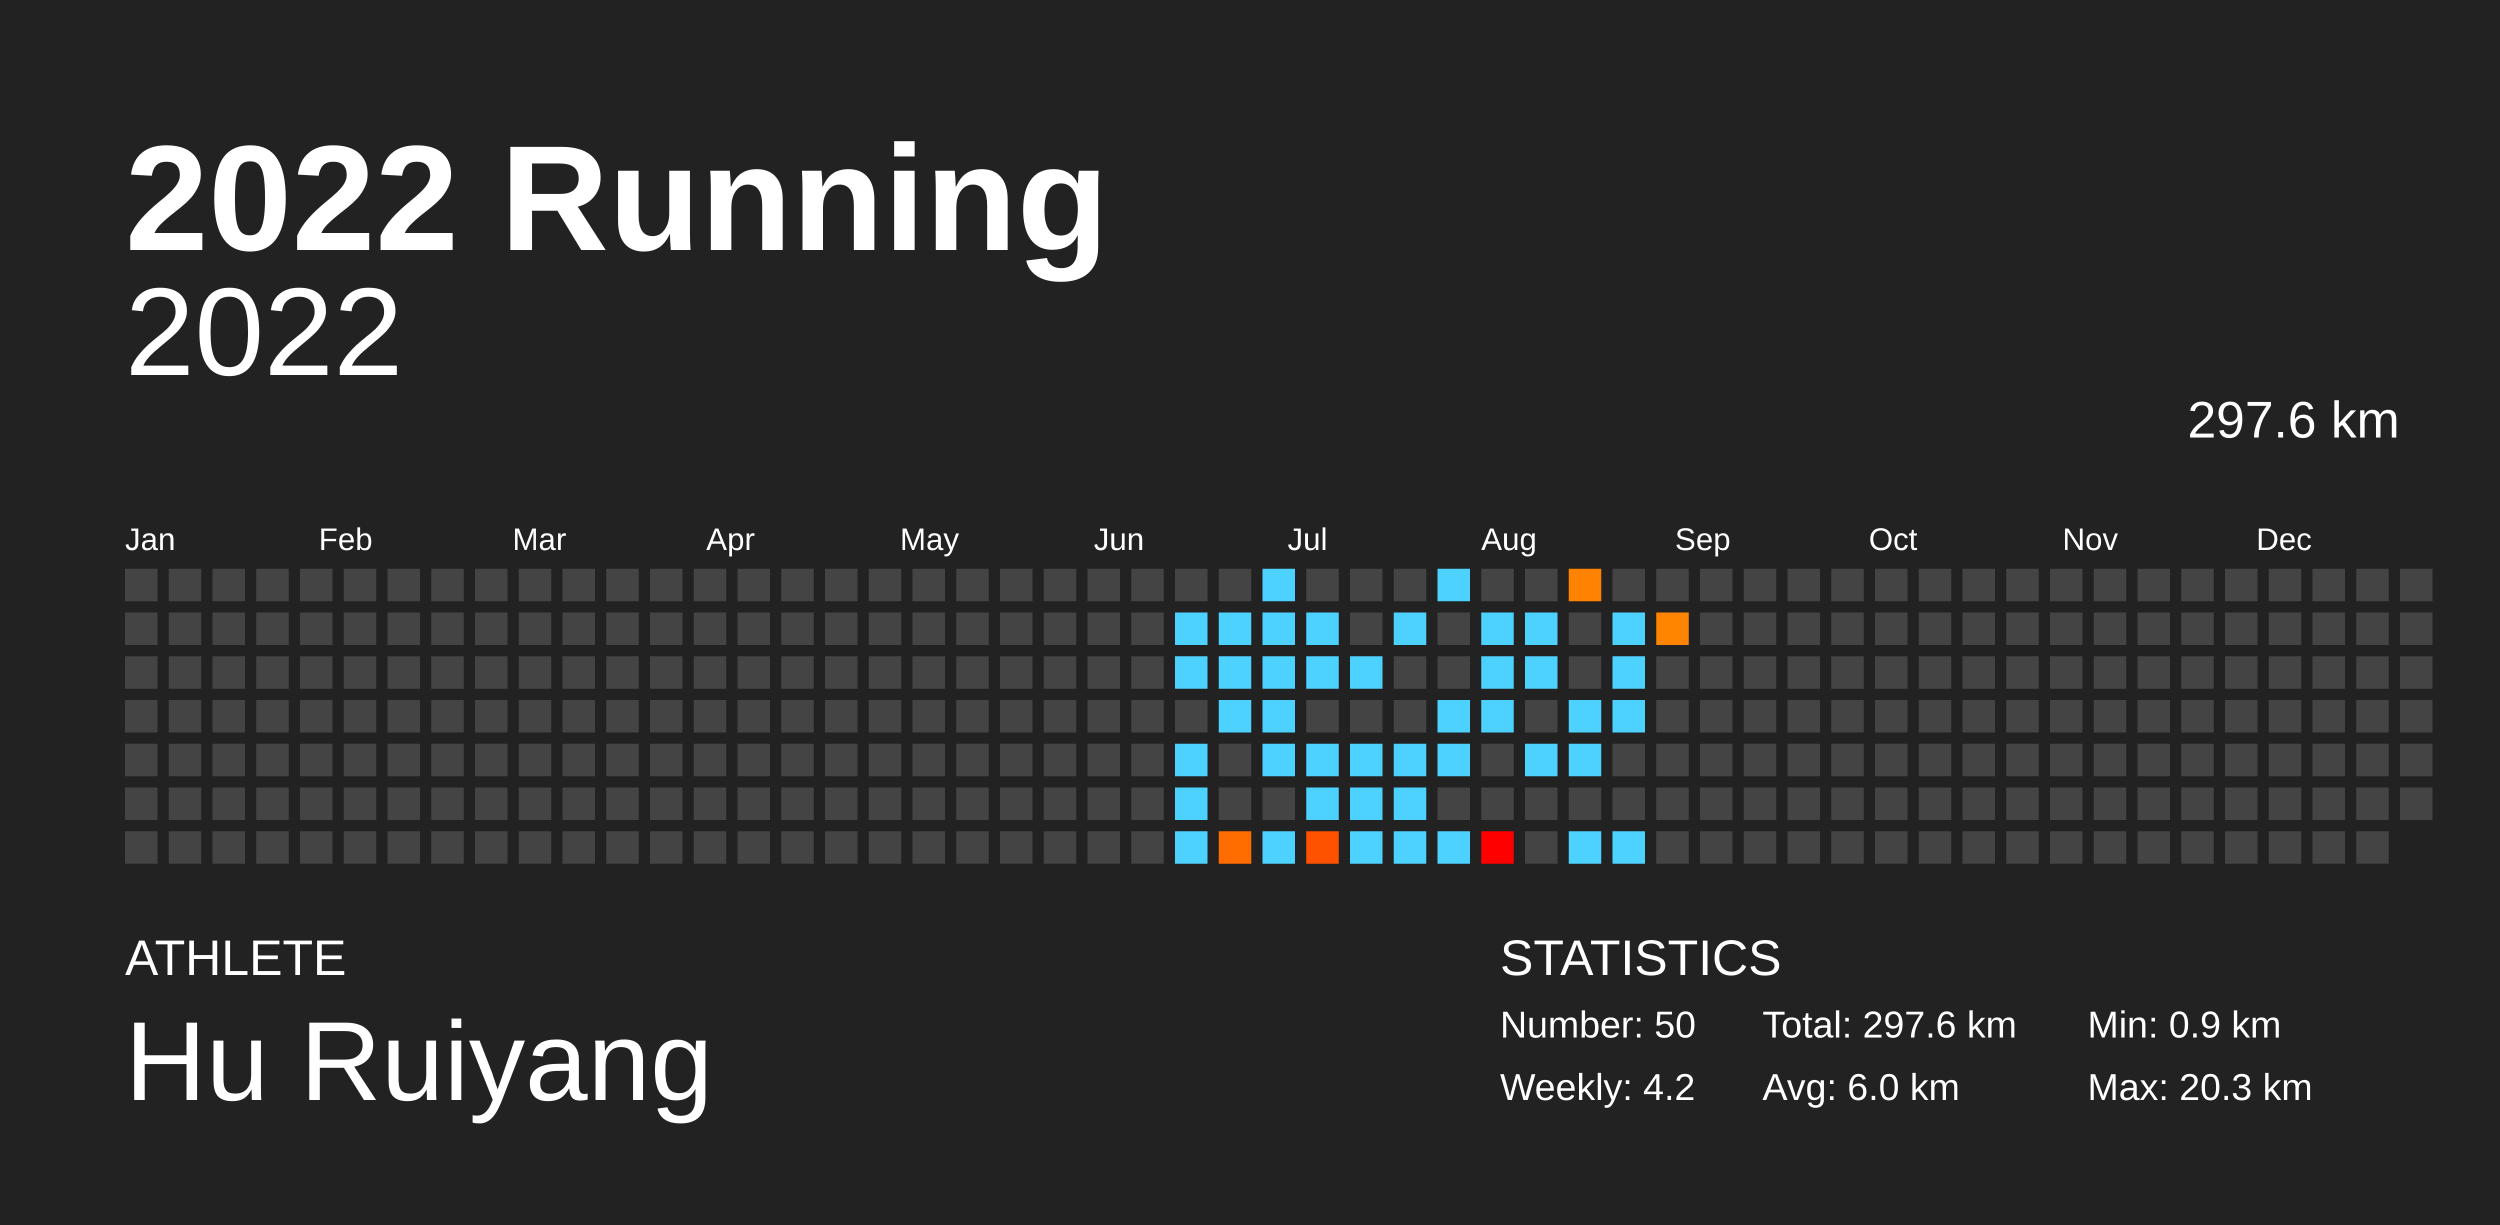
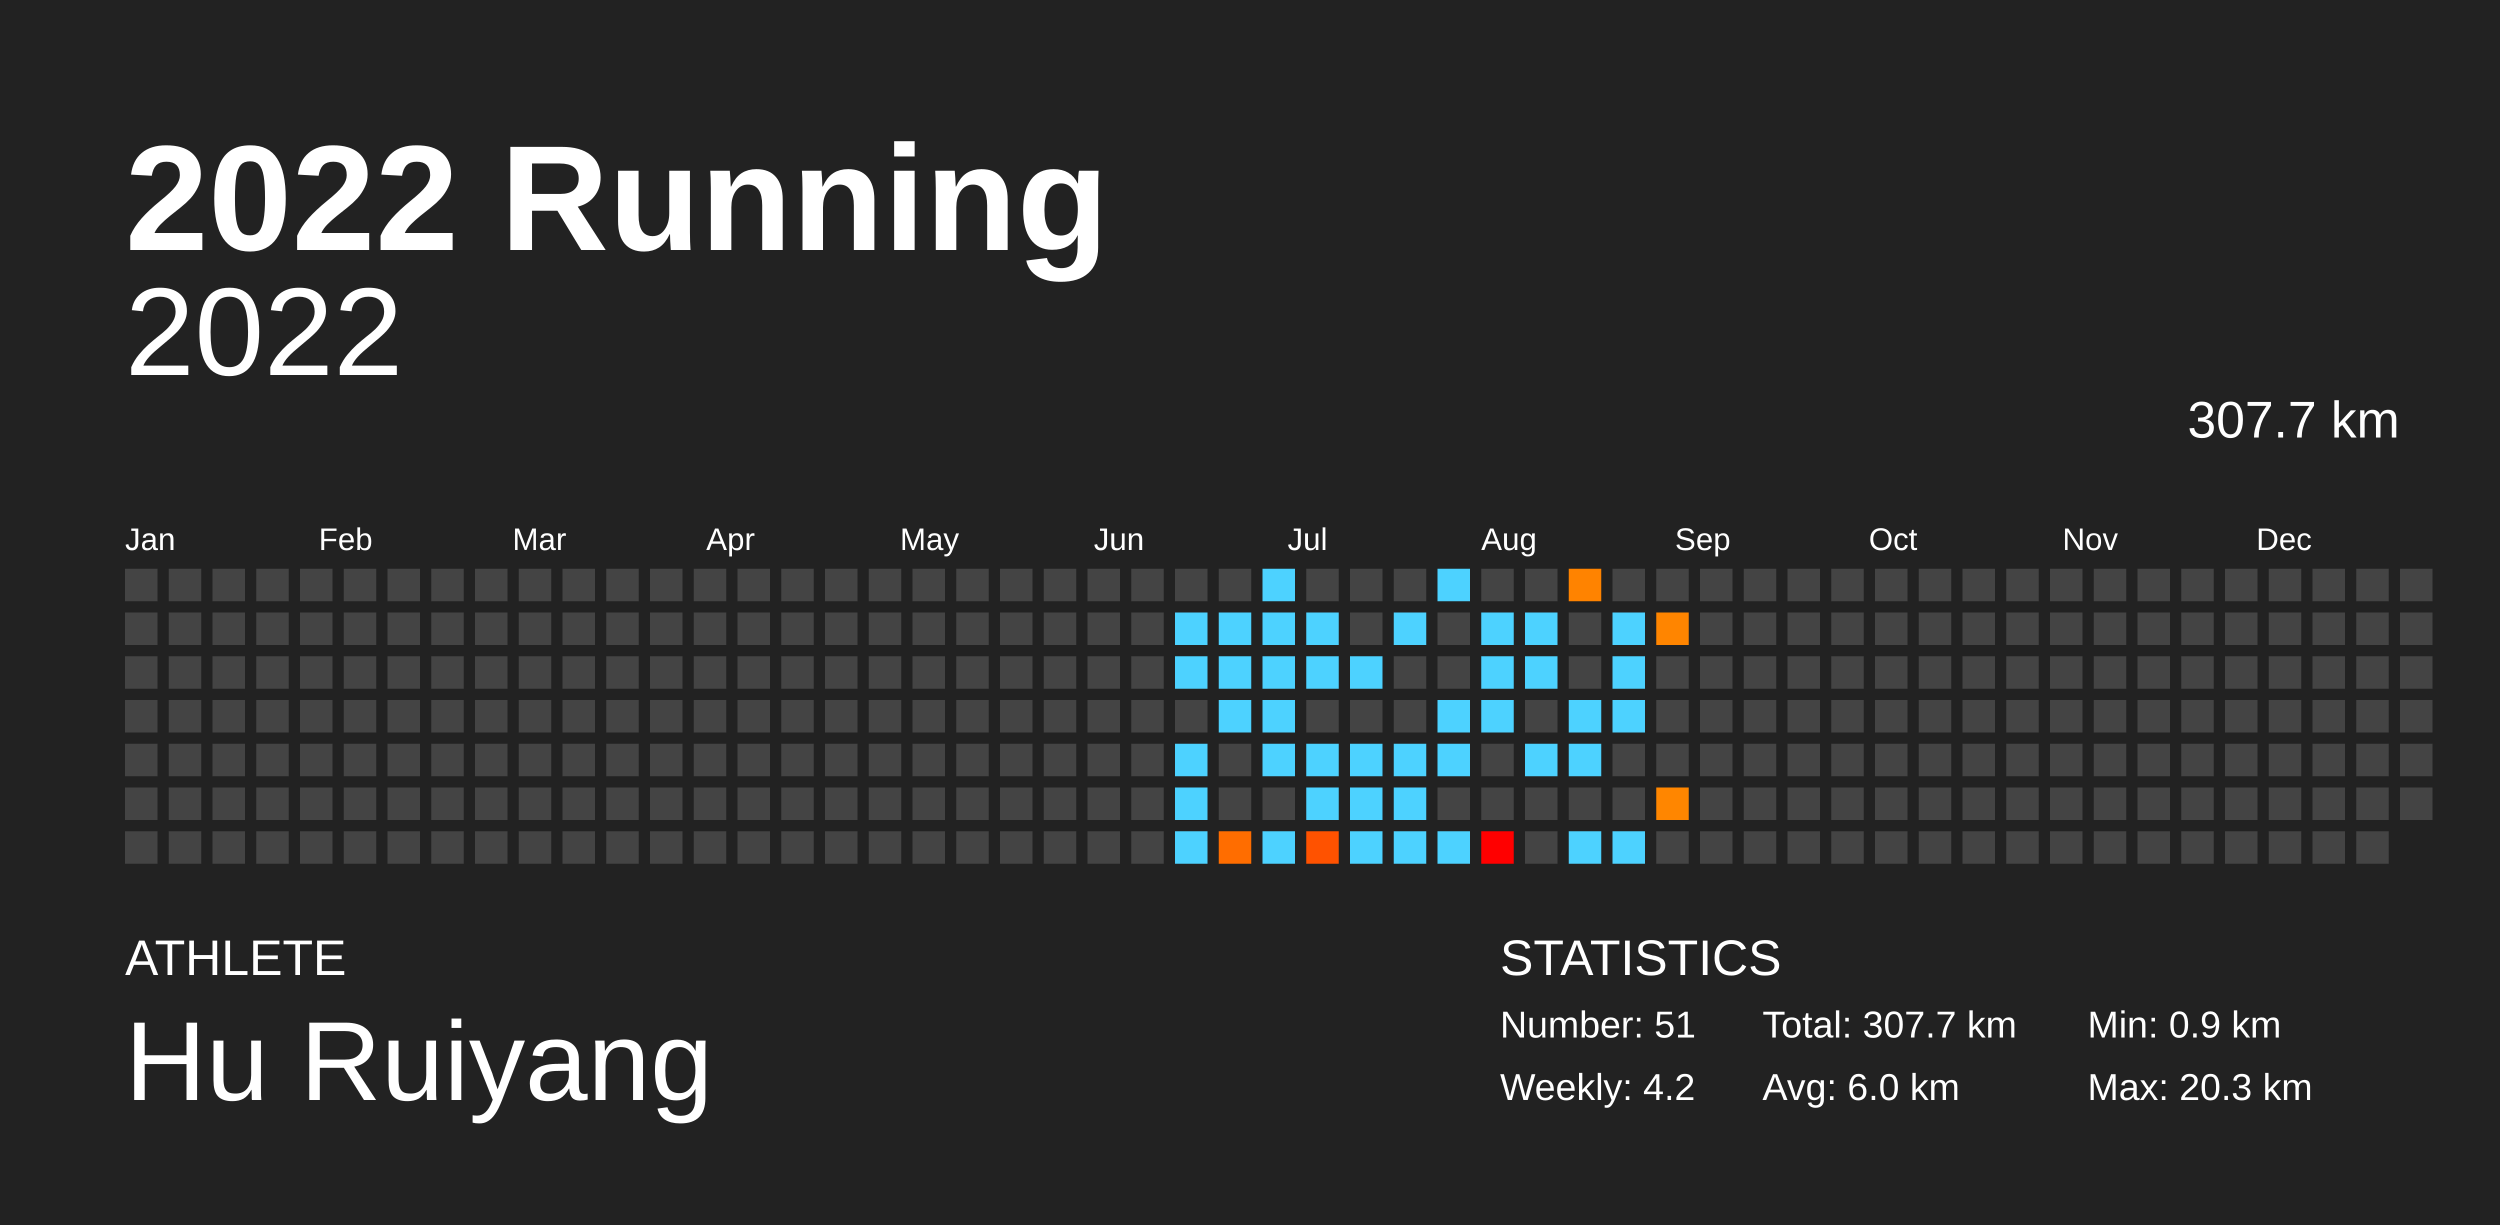
<svg xmlns="http://www.w3.org/2000/svg" baseProfile="full" height="98mm" version="1.1" viewBox="0,0,200,98" width="200mm">
  <defs />
  <rect fill="#222222" height="98" width="200" x="0" y="0" />
  <text fill="#FFFFFF" style="font-size:12px; font-family:Arial; font-weight:bold;" x="10" y="20">2022 Running</text>
  <text fill="#FFFFFF" style="font-size:4px; font-family:Arial" x="10" y="78">ATHLETE</text>
  <text fill="#FFFFFF" style="font-size:9px; font-family:Arial" x="10" y="88">Hu Ruiyang</text>
  <text fill="#FFFFFF" style="font-size:4px; font-family:Arial" x="120" y="78">STATISTICS</text>
-   <text fill="#FFFFFF" style="font-size:3px; font-family:Arial" x="120" y="83">Number: 50</text>
+   <text fill="#FFFFFF" style="font-size:3px; font-family:Arial" x="120" y="83">Number: 51</text>
  <text fill="#FFFFFF" style="font-size:3px; font-family:Arial" x="120" y="88">Weekly: 4.2</text>
-   <text fill="#FFFFFF" style="font-size:3px; font-family:Arial" x="141" y="83">Total: 297.6 km</text>
+   <text fill="#FFFFFF" style="font-size:3px; font-family:Arial" x="141" y="83">Total: 307.7 km</text>
  <text fill="#FFFFFF" style="font-size:3px; font-family:Arial" x="141" y="88">Avg: 6.0 km</text>
  <text fill="#FFFFFF" style="font-size:3px; font-family:Arial" x="167" y="83">Min: 0.9 km</text>
  <text fill="#FFFFFF" style="font-size:3px; font-family:Arial" x="167" y="88">Max: 20.3 km</text>
  <text alignment-baseline="hanging" fill="#FFFFFF" style="font-size:10.0px; font-family:Arial;" x="10" y="30">2022</text>
-   <text alignment-baseline="hanging" fill="#FFFFFF" style="font-size:4.125px; font-family:Arial;" x="175" y="35">297.6 km</text>
+   <text alignment-baseline="hanging" fill="#FFFFFF" style="font-size:4.125px; font-family:Arial;" x="175" y="35">307.7 km</text>
  <text fill="#FFFFFF" style="font-size:2.5px; font-family:Arial" x="10.0" y="44">Jan</text>
  <text fill="#FFFFFF" style="font-size:2.5px; font-family:Arial" x="25.5" y="44">Feb</text>
  <text fill="#FFFFFF" style="font-size:2.5px; font-family:Arial" x="41.0" y="44">Mar</text>
  <text fill="#FFFFFF" style="font-size:2.5px; font-family:Arial" x="56.5" y="44">Apr</text>
  <text fill="#FFFFFF" style="font-size:2.5px; font-family:Arial" x="72.0" y="44">May</text>
  <text fill="#FFFFFF" style="font-size:2.5px; font-family:Arial" x="87.5" y="44">Jun</text>
  <text fill="#FFFFFF" style="font-size:2.5px; font-family:Arial" x="103.0" y="44">Jul</text>
  <text fill="#FFFFFF" style="font-size:2.5px; font-family:Arial" x="118.5" y="44">Aug</text>
  <text fill="#FFFFFF" style="font-size:2.5px; font-family:Arial" x="134.0" y="44">Sep</text>
  <text fill="#FFFFFF" style="font-size:2.5px; font-family:Arial" x="149.5" y="44">Oct</text>
  <text fill="#FFFFFF" style="font-size:2.5px; font-family:Arial" x="165.0" y="44">Nov</text>
  <text fill="#FFFFFF" style="font-size:2.5px; font-family:Arial" x="180.5" y="44">Dec</text>
  <rect fill="#444444" height="2.6" width="2.6" x="10.0" y="45.5" />
  <rect fill="#444444" height="2.6" width="2.6" x="10.0" y="49.0" />
  <rect fill="#444444" height="2.6" width="2.6" x="10.0" y="52.5" />
  <rect fill="#444444" height="2.6" width="2.6" x="10.0" y="56.0" />
  <rect fill="#444444" height="2.6" width="2.6" x="10.0" y="59.5" />
  <rect fill="#444444" height="2.6" width="2.6" x="10.0" y="63.0" />
  <rect fill="#444444" height="2.6" width="2.6" x="10.0" y="66.5" />
  <rect fill="#444444" height="2.6" width="2.6" x="13.5" y="45.5" />
  <rect fill="#444444" height="2.6" width="2.6" x="13.5" y="49.0" />
  <rect fill="#444444" height="2.6" width="2.6" x="13.5" y="52.5" />
  <rect fill="#444444" height="2.6" width="2.6" x="13.5" y="56.0" />
  <rect fill="#444444" height="2.6" width="2.6" x="13.5" y="59.5" />
  <rect fill="#444444" height="2.6" width="2.6" x="13.5" y="63.0" />
  <rect fill="#444444" height="2.6" width="2.6" x="13.5" y="66.5" />
  <rect fill="#444444" height="2.6" width="2.6" x="17.0" y="45.5" />
  <rect fill="#444444" height="2.6" width="2.6" x="17.0" y="49.0" />
  <rect fill="#444444" height="2.6" width="2.6" x="17.0" y="52.5" />
  <rect fill="#444444" height="2.6" width="2.6" x="17.0" y="56.0" />
  <rect fill="#444444" height="2.6" width="2.6" x="17.0" y="59.5" />
  <rect fill="#444444" height="2.6" width="2.6" x="17.0" y="63.0" />
  <rect fill="#444444" height="2.6" width="2.6" x="17.0" y="66.5" />
  <rect fill="#444444" height="2.6" width="2.6" x="20.5" y="45.5" />
  <rect fill="#444444" height="2.6" width="2.6" x="20.5" y="49.0" />
  <rect fill="#444444" height="2.6" width="2.6" x="20.5" y="52.5" />
  <rect fill="#444444" height="2.6" width="2.6" x="20.5" y="56.0" />
  <rect fill="#444444" height="2.6" width="2.6" x="20.5" y="59.5" />
  <rect fill="#444444" height="2.6" width="2.6" x="20.5" y="63.0" />
  <rect fill="#444444" height="2.6" width="2.6" x="20.5" y="66.5" />
  <rect fill="#444444" height="2.6" width="2.6" x="24.0" y="45.5" />
  <rect fill="#444444" height="2.6" width="2.6" x="24.0" y="49.0" />
  <rect fill="#444444" height="2.6" width="2.6" x="24.0" y="52.5" />
  <rect fill="#444444" height="2.6" width="2.6" x="24.0" y="56.0" />
  <rect fill="#444444" height="2.6" width="2.6" x="24.0" y="59.5" />
  <rect fill="#444444" height="2.6" width="2.6" x="24.0" y="63.0" />
  <rect fill="#444444" height="2.6" width="2.6" x="24.0" y="66.5" />
  <rect fill="#444444" height="2.6" width="2.6" x="27.5" y="45.5" />
  <rect fill="#444444" height="2.6" width="2.6" x="27.5" y="49.0" />
  <rect fill="#444444" height="2.6" width="2.6" x="27.5" y="52.5" />
  <rect fill="#444444" height="2.6" width="2.6" x="27.5" y="56.0" />
  <rect fill="#444444" height="2.6" width="2.6" x="27.5" y="59.5" />
  <rect fill="#444444" height="2.6" width="2.6" x="27.5" y="63.0" />
  <rect fill="#444444" height="2.6" width="2.6" x="27.5" y="66.5" />
  <rect fill="#444444" height="2.6" width="2.6" x="31.0" y="45.5" />
  <rect fill="#444444" height="2.6" width="2.6" x="31.0" y="49.0" />
  <rect fill="#444444" height="2.6" width="2.6" x="31.0" y="52.5" />
  <rect fill="#444444" height="2.6" width="2.6" x="31.0" y="56.0" />
  <rect fill="#444444" height="2.6" width="2.6" x="31.0" y="59.5" />
  <rect fill="#444444" height="2.6" width="2.6" x="31.0" y="63.0" />
  <rect fill="#444444" height="2.6" width="2.6" x="31.0" y="66.5" />
  <rect fill="#444444" height="2.6" width="2.6" x="34.5" y="45.5" />
  <rect fill="#444444" height="2.6" width="2.6" x="34.5" y="49.0" />
  <rect fill="#444444" height="2.6" width="2.6" x="34.5" y="52.5" />
  <rect fill="#444444" height="2.6" width="2.6" x="34.5" y="56.0" />
  <rect fill="#444444" height="2.6" width="2.6" x="34.5" y="59.5" />
  <rect fill="#444444" height="2.6" width="2.6" x="34.5" y="63.0" />
  <rect fill="#444444" height="2.6" width="2.6" x="34.5" y="66.5" />
  <rect fill="#444444" height="2.6" width="2.6" x="38.0" y="45.5" />
  <rect fill="#444444" height="2.6" width="2.6" x="38.0" y="49.0" />
  <rect fill="#444444" height="2.6" width="2.6" x="38.0" y="52.5" />
  <rect fill="#444444" height="2.6" width="2.6" x="38.0" y="56.0" />
  <rect fill="#444444" height="2.6" width="2.6" x="38.0" y="59.5" />
  <rect fill="#444444" height="2.6" width="2.6" x="38.0" y="63.0" />
  <rect fill="#444444" height="2.6" width="2.6" x="38.0" y="66.5" />
  <rect fill="#444444" height="2.6" width="2.6" x="41.5" y="45.5" />
  <rect fill="#444444" height="2.6" width="2.6" x="41.5" y="49.0" />
  <rect fill="#444444" height="2.6" width="2.6" x="41.5" y="52.5" />
  <rect fill="#444444" height="2.6" width="2.6" x="41.5" y="56.0" />
  <rect fill="#444444" height="2.6" width="2.6" x="41.5" y="59.5" />
  <rect fill="#444444" height="2.6" width="2.6" x="41.5" y="63.0" />
  <rect fill="#444444" height="2.6" width="2.6" x="41.5" y="66.5" />
  <rect fill="#444444" height="2.6" width="2.6" x="45.0" y="45.5" />
  <rect fill="#444444" height="2.6" width="2.6" x="45.0" y="49.0" />
  <rect fill="#444444" height="2.6" width="2.6" x="45.0" y="52.5" />
  <rect fill="#444444" height="2.6" width="2.6" x="45.0" y="56.0" />
  <rect fill="#444444" height="2.6" width="2.6" x="45.0" y="59.5" />
  <rect fill="#444444" height="2.6" width="2.6" x="45.0" y="63.0" />
  <rect fill="#444444" height="2.6" width="2.6" x="45.0" y="66.5" />
  <rect fill="#444444" height="2.6" width="2.6" x="48.5" y="45.5" />
  <rect fill="#444444" height="2.6" width="2.6" x="48.5" y="49.0" />
  <rect fill="#444444" height="2.6" width="2.6" x="48.5" y="52.5" />
  <rect fill="#444444" height="2.6" width="2.6" x="48.5" y="56.0" />
  <rect fill="#444444" height="2.6" width="2.6" x="48.5" y="59.5" />
  <rect fill="#444444" height="2.6" width="2.6" x="48.5" y="63.0" />
  <rect fill="#444444" height="2.6" width="2.6" x="48.5" y="66.5" />
  <rect fill="#444444" height="2.6" width="2.6" x="52.0" y="45.5" />
  <rect fill="#444444" height="2.6" width="2.6" x="52.0" y="49.0" />
  <rect fill="#444444" height="2.6" width="2.6" x="52.0" y="52.5" />
  <rect fill="#444444" height="2.6" width="2.6" x="52.0" y="56.0" />
  <rect fill="#444444" height="2.6" width="2.6" x="52.0" y="59.5" />
  <rect fill="#444444" height="2.6" width="2.6" x="52.0" y="63.0" />
  <rect fill="#444444" height="2.6" width="2.6" x="52.0" y="66.5" />
  <rect fill="#444444" height="2.6" width="2.6" x="55.5" y="45.5" />
  <rect fill="#444444" height="2.6" width="2.6" x="55.5" y="49.0" />
  <rect fill="#444444" height="2.6" width="2.6" x="55.5" y="52.5" />
  <rect fill="#444444" height="2.6" width="2.6" x="55.5" y="56.0" />
  <rect fill="#444444" height="2.6" width="2.6" x="55.5" y="59.5" />
  <rect fill="#444444" height="2.6" width="2.6" x="55.5" y="63.0" />
  <rect fill="#444444" height="2.6" width="2.6" x="55.5" y="66.5" />
  <rect fill="#444444" height="2.6" width="2.6" x="59.0" y="45.5" />
  <rect fill="#444444" height="2.6" width="2.6" x="59.0" y="49.0" />
  <rect fill="#444444" height="2.6" width="2.6" x="59.0" y="52.5" />
  <rect fill="#444444" height="2.6" width="2.6" x="59.0" y="56.0" />
  <rect fill="#444444" height="2.6" width="2.6" x="59.0" y="59.5" />
  <rect fill="#444444" height="2.6" width="2.6" x="59.0" y="63.0" />
  <rect fill="#444444" height="2.6" width="2.6" x="59.0" y="66.5" />
  <rect fill="#444444" height="2.6" width="2.6" x="62.5" y="45.5" />
  <rect fill="#444444" height="2.6" width="2.6" x="62.5" y="49.0" />
  <rect fill="#444444" height="2.6" width="2.6" x="62.5" y="52.5" />
  <rect fill="#444444" height="2.6" width="2.6" x="62.5" y="56.0" />
  <rect fill="#444444" height="2.6" width="2.6" x="62.5" y="59.5" />
  <rect fill="#444444" height="2.6" width="2.6" x="62.5" y="63.0" />
  <rect fill="#444444" height="2.6" width="2.6" x="62.5" y="66.5" />
  <rect fill="#444444" height="2.6" width="2.6" x="66.0" y="45.5" />
  <rect fill="#444444" height="2.6" width="2.6" x="66.0" y="49.0" />
  <rect fill="#444444" height="2.6" width="2.6" x="66.0" y="52.5" />
  <rect fill="#444444" height="2.6" width="2.6" x="66.0" y="56.0" />
  <rect fill="#444444" height="2.6" width="2.6" x="66.0" y="59.5" />
  <rect fill="#444444" height="2.6" width="2.6" x="66.0" y="63.0" />
  <rect fill="#444444" height="2.6" width="2.6" x="66.0" y="66.5" />
  <rect fill="#444444" height="2.6" width="2.6" x="69.5" y="45.5" />
  <rect fill="#444444" height="2.6" width="2.6" x="69.5" y="49.0" />
  <rect fill="#444444" height="2.6" width="2.6" x="69.5" y="52.5" />
  <rect fill="#444444" height="2.6" width="2.6" x="69.5" y="56.0" />
  <rect fill="#444444" height="2.6" width="2.6" x="69.5" y="59.5" />
  <rect fill="#444444" height="2.6" width="2.6" x="69.5" y="63.0" />
  <rect fill="#444444" height="2.6" width="2.6" x="69.5" y="66.5" />
  <rect fill="#444444" height="2.6" width="2.6" x="73.0" y="45.5" />
  <rect fill="#444444" height="2.6" width="2.6" x="73.0" y="49.0" />
  <rect fill="#444444" height="2.6" width="2.6" x="73.0" y="52.5" />
  <rect fill="#444444" height="2.6" width="2.6" x="73.0" y="56.0" />
  <rect fill="#444444" height="2.6" width="2.6" x="73.0" y="59.5" />
  <rect fill="#444444" height="2.6" width="2.6" x="73.0" y="63.0" />
  <rect fill="#444444" height="2.6" width="2.6" x="73.0" y="66.5" />
  <rect fill="#444444" height="2.6" width="2.6" x="76.5" y="45.5" />
  <rect fill="#444444" height="2.6" width="2.6" x="76.5" y="49.0" />
  <rect fill="#444444" height="2.6" width="2.6" x="76.5" y="52.5" />
  <rect fill="#444444" height="2.6" width="2.6" x="76.5" y="56.0" />
  <rect fill="#444444" height="2.6" width="2.6" x="76.5" y="59.5" />
  <rect fill="#444444" height="2.6" width="2.6" x="76.5" y="63.0" />
  <rect fill="#444444" height="2.6" width="2.6" x="76.5" y="66.5" />
  <rect fill="#444444" height="2.6" width="2.6" x="80.0" y="45.5" />
  <rect fill="#444444" height="2.6" width="2.6" x="80.0" y="49.0" />
  <rect fill="#444444" height="2.6" width="2.6" x="80.0" y="52.5" />
  <rect fill="#444444" height="2.6" width="2.6" x="80.0" y="56.0" />
  <rect fill="#444444" height="2.6" width="2.6" x="80.0" y="59.5" />
  <rect fill="#444444" height="2.6" width="2.6" x="80.0" y="63.0" />
  <rect fill="#444444" height="2.6" width="2.6" x="80.0" y="66.5" />
  <rect fill="#444444" height="2.6" width="2.6" x="83.5" y="45.5" />
  <rect fill="#444444" height="2.6" width="2.6" x="83.5" y="49.0" />
  <rect fill="#444444" height="2.6" width="2.6" x="83.5" y="52.5" />
  <rect fill="#444444" height="2.6" width="2.6" x="83.5" y="56.0" />
  <rect fill="#444444" height="2.6" width="2.6" x="83.5" y="59.5" />
  <rect fill="#444444" height="2.6" width="2.6" x="83.5" y="63.0" />
  <rect fill="#444444" height="2.6" width="2.6" x="83.5" y="66.5" />
  <rect fill="#444444" height="2.6" width="2.6" x="87.0" y="45.5" />
  <rect fill="#444444" height="2.6" width="2.6" x="87.0" y="49.0" />
  <rect fill="#444444" height="2.6" width="2.6" x="87.0" y="52.5" />
  <rect fill="#444444" height="2.6" width="2.6" x="87.0" y="56.0" />
  <rect fill="#444444" height="2.6" width="2.6" x="87.0" y="59.5" />
  <rect fill="#444444" height="2.6" width="2.6" x="87.0" y="63.0" />
  <rect fill="#444444" height="2.6" width="2.6" x="87.0" y="66.5" />
  <rect fill="#444444" height="2.6" width="2.6" x="90.5" y="45.5" />
  <rect fill="#444444" height="2.6" width="2.6" x="90.5" y="49.0" />
  <rect fill="#444444" height="2.6" width="2.6" x="90.5" y="52.5" />
  <rect fill="#444444" height="2.6" width="2.6" x="90.5" y="56.0" />
  <rect fill="#444444" height="2.6" width="2.6" x="90.5" y="59.5" />
  <rect fill="#444444" height="2.6" width="2.6" x="90.5" y="63.0" />
  <rect fill="#444444" height="2.6" width="2.6" x="90.5" y="66.5" />
  <rect fill="#444444" height="2.6" width="2.6" x="94.0" y="45.5" />
  <rect fill="#4dd2ff" height="2.6" width="2.6" x="94.0" y="49.0" />
  <rect fill="#4dd2ff" height="2.6" width="2.6" x="94.0" y="52.5" />
  <rect fill="#444444" height="2.6" width="2.6" x="94.0" y="56.0" />
  <rect fill="#4dd2ff" height="2.6" width="2.6" x="94.0" y="59.5" />
  <rect fill="#4dd2ff" height="2.6" width="2.6" x="94.0" y="63.0" />
  <rect fill="#4dd2ff" height="2.6" width="2.6" x="94.0" y="66.5" />
  <rect fill="#444444" height="2.6" width="2.6" x="97.5" y="45.5" />
  <rect fill="#4dd2ff" height="2.6" width="2.6" x="97.5" y="49.0" />
  <rect fill="#4dd2ff" height="2.6" width="2.6" x="97.5" y="52.5" />
  <rect fill="#4dd2ff" height="2.6" width="2.6" x="97.5" y="56.0" />
  <rect fill="#444444" height="2.6" width="2.6" x="97.5" y="59.5" />
  <rect fill="#444444" height="2.6" width="2.6" x="97.5" y="63.0" />
  <rect fill="#ff6d00" height="2.6" width="2.6" x="97.5" y="66.5" />
  <rect fill="#4dd2ff" height="2.6" width="2.6" x="101.0" y="45.5" />
  <rect fill="#4dd2ff" height="2.6" width="2.6" x="101.0" y="49.0" />
  <rect fill="#4dd2ff" height="2.6" width="2.6" x="101.0" y="52.5" />
  <rect fill="#4dd2ff" height="2.6" width="2.6" x="101.0" y="56.0" />
  <rect fill="#4dd2ff" height="2.6" width="2.6" x="101.0" y="59.5" />
  <rect fill="#444444" height="2.6" width="2.6" x="101.0" y="63.0" />
  <rect fill="#4dd2ff" height="2.6" width="2.6" x="101.0" y="66.5" />
  <rect fill="#444444" height="2.6" width="2.6" x="104.5" y="45.5" />
  <rect fill="#4dd2ff" height="2.6" width="2.6" x="104.5" y="49.0" />
  <rect fill="#4dd2ff" height="2.6" width="2.6" x="104.5" y="52.5" />
  <rect fill="#444444" height="2.6" width="2.6" x="104.5" y="56.0" />
  <rect fill="#4dd2ff" height="2.6" width="2.6" x="104.5" y="59.5" />
  <rect fill="#4dd2ff" height="2.6" width="2.6" x="104.5" y="63.0" />
  <rect fill="#ff5200" height="2.6" width="2.6" x="104.5" y="66.5" />
  <rect fill="#444444" height="2.6" width="2.6" x="108.0" y="45.5" />
  <rect fill="#444444" height="2.6" width="2.6" x="108.0" y="49.0" />
  <rect fill="#4dd2ff" height="2.6" width="2.6" x="108.0" y="52.5" />
  <rect fill="#444444" height="2.6" width="2.6" x="108.0" y="56.0" />
  <rect fill="#4dd2ff" height="2.6" width="2.6" x="108.0" y="59.5" />
  <rect fill="#4dd2ff" height="2.6" width="2.6" x="108.0" y="63.0" />
  <rect fill="#4dd2ff" height="2.6" width="2.6" x="108.0" y="66.5" />
  <rect fill="#444444" height="2.6" width="2.6" x="111.5" y="45.5" />
  <rect fill="#4dd2ff" height="2.6" width="2.6" x="111.5" y="49.0" />
  <rect fill="#444444" height="2.6" width="2.6" x="111.5" y="52.5" />
  <rect fill="#444444" height="2.6" width="2.6" x="111.5" y="56.0" />
  <rect fill="#4dd2ff" height="2.6" width="2.6" x="111.5" y="59.5" />
  <rect fill="#4dd2ff" height="2.6" width="2.6" x="111.5" y="63.0" />
  <rect fill="#4dd2ff" height="2.6" width="2.6" x="111.5" y="66.5" />
  <rect fill="#4dd2ff" height="2.6" width="2.6" x="115.0" y="45.5" />
  <rect fill="#444444" height="2.6" width="2.6" x="115.0" y="49.0" />
  <rect fill="#444444" height="2.6" width="2.6" x="115.0" y="52.5" />
  <rect fill="#4dd2ff" height="2.6" width="2.6" x="115.0" y="56.0" />
  <rect fill="#4dd2ff" height="2.6" width="2.6" x="115.0" y="59.5" />
  <rect fill="#444444" height="2.6" width="2.6" x="115.0" y="63.0" />
  <rect fill="#4dd2ff" height="2.6" width="2.6" x="115.0" y="66.5" />
  <rect fill="#444444" height="2.6" width="2.6" x="118.5" y="45.5" />
  <rect fill="#4dd2ff" height="2.6" width="2.6" x="118.5" y="49.0" />
  <rect fill="#4dd2ff" height="2.6" width="2.6" x="118.5" y="52.5" />
  <rect fill="#4dd2ff" height="2.6" width="2.6" x="118.5" y="56.0" />
  <rect fill="#444444" height="2.6" width="2.6" x="118.5" y="59.5" />
  <rect fill="#444444" height="2.6" width="2.6" x="118.5" y="63.0" />
  <rect fill="red" height="2.6" width="2.6" x="118.5" y="66.5" />
  <rect fill="#444444" height="2.6" width="2.6" x="122.0" y="45.5" />
  <rect fill="#4dd2ff" height="2.6" width="2.6" x="122.0" y="49.0" />
  <rect fill="#4dd2ff" height="2.6" width="2.6" x="122.0" y="52.5" />
  <rect fill="#444444" height="2.6" width="2.6" x="122.0" y="56.0" />
  <rect fill="#4dd2ff" height="2.6" width="2.6" x="122.0" y="59.5" />
  <rect fill="#444444" height="2.6" width="2.6" x="122.0" y="63.0" />
  <rect fill="#444444" height="2.6" width="2.6" x="122.0" y="66.5" />
  <rect fill="#ff8300" height="2.6" width="2.6" x="125.5" y="45.5" />
  <rect fill="#444444" height="2.6" width="2.6" x="125.5" y="49.0" />
  <rect fill="#444444" height="2.6" width="2.6" x="125.5" y="52.5" />
  <rect fill="#4dd2ff" height="2.6" width="2.6" x="125.5" y="56.0" />
  <rect fill="#4dd2ff" height="2.6" width="2.6" x="125.5" y="59.5" />
  <rect fill="#444444" height="2.6" width="2.6" x="125.5" y="63.0" />
  <rect fill="#4dd2ff" height="2.6" width="2.6" x="125.5" y="66.5" />
  <rect fill="#444444" height="2.6" width="2.6" x="129.0" y="45.5" />
  <rect fill="#4dd2ff" height="2.6" width="2.6" x="129.0" y="49.0" />
  <rect fill="#4dd2ff" height="2.6" width="2.6" x="129.0" y="52.5" />
  <rect fill="#4dd2ff" height="2.6" width="2.6" x="129.0" y="56.0" />
  <rect fill="#444444" height="2.6" width="2.6" x="129.0" y="59.5" />
  <rect fill="#444444" height="2.6" width="2.6" x="129.0" y="63.0" />
  <rect fill="#4dd2ff" height="2.6" width="2.6" x="129.0" y="66.5" />
  <rect fill="#444444" height="2.6" width="2.6" x="132.5" y="45.5" />
  <rect fill="#ff8500" height="2.6" width="2.6" x="132.5" y="49.0" />
  <rect fill="#444444" height="2.6" width="2.6" x="132.5" y="52.5" />
  <rect fill="#444444" height="2.6" width="2.6" x="132.5" y="56.0" />
  <rect fill="#444444" height="2.6" width="2.6" x="132.5" y="59.5" />
-   <rect fill="#444444" height="2.6" width="2.6" x="132.5" y="63.0" />
+   <rect fill="#ff8600" height="2.6" width="2.6" x="132.5" y="63.0" />
  <rect fill="#444444" height="2.6" width="2.6" x="132.5" y="66.5" />
  <rect fill="#444444" height="2.6" width="2.6" x="136.0" y="45.5" />
  <rect fill="#444444" height="2.6" width="2.6" x="136.0" y="49.0" />
  <rect fill="#444444" height="2.6" width="2.6" x="136.0" y="52.5" />
  <rect fill="#444444" height="2.6" width="2.6" x="136.0" y="56.0" />
  <rect fill="#444444" height="2.6" width="2.6" x="136.0" y="59.5" />
  <rect fill="#444444" height="2.6" width="2.6" x="136.0" y="63.0" />
  <rect fill="#444444" height="2.6" width="2.6" x="136.0" y="66.5" />
  <rect fill="#444444" height="2.6" width="2.6" x="139.5" y="45.5" />
  <rect fill="#444444" height="2.6" width="2.6" x="139.5" y="49.0" />
  <rect fill="#444444" height="2.6" width="2.6" x="139.5" y="52.5" />
  <rect fill="#444444" height="2.6" width="2.6" x="139.5" y="56.0" />
  <rect fill="#444444" height="2.6" width="2.6" x="139.5" y="59.5" />
  <rect fill="#444444" height="2.6" width="2.6" x="139.5" y="63.0" />
  <rect fill="#444444" height="2.6" width="2.6" x="139.5" y="66.5" />
  <rect fill="#444444" height="2.6" width="2.6" x="143.0" y="45.5" />
  <rect fill="#444444" height="2.6" width="2.6" x="143.0" y="49.0" />
  <rect fill="#444444" height="2.6" width="2.6" x="143.0" y="52.5" />
  <rect fill="#444444" height="2.6" width="2.6" x="143.0" y="56.0" />
  <rect fill="#444444" height="2.6" width="2.6" x="143.0" y="59.5" />
  <rect fill="#444444" height="2.6" width="2.6" x="143.0" y="63.0" />
  <rect fill="#444444" height="2.6" width="2.6" x="143.0" y="66.5" />
  <rect fill="#444444" height="2.6" width="2.6" x="146.5" y="45.5" />
  <rect fill="#444444" height="2.6" width="2.6" x="146.5" y="49.0" />
  <rect fill="#444444" height="2.6" width="2.6" x="146.5" y="52.5" />
  <rect fill="#444444" height="2.6" width="2.6" x="146.5" y="56.0" />
  <rect fill="#444444" height="2.6" width="2.6" x="146.5" y="59.5" />
  <rect fill="#444444" height="2.6" width="2.6" x="146.5" y="63.0" />
  <rect fill="#444444" height="2.6" width="2.6" x="146.5" y="66.5" />
  <rect fill="#444444" height="2.6" width="2.6" x="150.0" y="45.5" />
  <rect fill="#444444" height="2.6" width="2.6" x="150.0" y="49.0" />
  <rect fill="#444444" height="2.6" width="2.6" x="150.0" y="52.5" />
  <rect fill="#444444" height="2.6" width="2.6" x="150.0" y="56.0" />
  <rect fill="#444444" height="2.6" width="2.6" x="150.0" y="59.5" />
  <rect fill="#444444" height="2.6" width="2.6" x="150.0" y="63.0" />
  <rect fill="#444444" height="2.6" width="2.6" x="150.0" y="66.5" />
  <rect fill="#444444" height="2.6" width="2.6" x="153.5" y="45.5" />
  <rect fill="#444444" height="2.6" width="2.6" x="153.5" y="49.0" />
  <rect fill="#444444" height="2.6" width="2.6" x="153.5" y="52.5" />
  <rect fill="#444444" height="2.6" width="2.6" x="153.5" y="56.0" />
  <rect fill="#444444" height="2.6" width="2.6" x="153.5" y="59.5" />
  <rect fill="#444444" height="2.6" width="2.6" x="153.5" y="63.0" />
  <rect fill="#444444" height="2.6" width="2.6" x="153.5" y="66.5" />
  <rect fill="#444444" height="2.6" width="2.6" x="157.0" y="45.5" />
  <rect fill="#444444" height="2.6" width="2.6" x="157.0" y="49.0" />
  <rect fill="#444444" height="2.6" width="2.6" x="157.0" y="52.5" />
  <rect fill="#444444" height="2.6" width="2.6" x="157.0" y="56.0" />
  <rect fill="#444444" height="2.6" width="2.6" x="157.0" y="59.5" />
  <rect fill="#444444" height="2.6" width="2.6" x="157.0" y="63.0" />
  <rect fill="#444444" height="2.6" width="2.6" x="157.0" y="66.5" />
  <rect fill="#444444" height="2.6" width="2.6" x="160.5" y="45.5" />
  <rect fill="#444444" height="2.6" width="2.6" x="160.5" y="49.0" />
  <rect fill="#444444" height="2.6" width="2.6" x="160.5" y="52.5" />
  <rect fill="#444444" height="2.6" width="2.6" x="160.5" y="56.0" />
  <rect fill="#444444" height="2.6" width="2.6" x="160.5" y="59.5" />
  <rect fill="#444444" height="2.6" width="2.6" x="160.5" y="63.0" />
  <rect fill="#444444" height="2.6" width="2.6" x="160.5" y="66.5" />
  <rect fill="#444444" height="2.6" width="2.6" x="164.0" y="45.5" />
  <rect fill="#444444" height="2.6" width="2.6" x="164.0" y="49.0" />
  <rect fill="#444444" height="2.6" width="2.6" x="164.0" y="52.5" />
  <rect fill="#444444" height="2.6" width="2.6" x="164.0" y="56.0" />
  <rect fill="#444444" height="2.6" width="2.6" x="164.0" y="59.5" />
  <rect fill="#444444" height="2.6" width="2.6" x="164.0" y="63.0" />
  <rect fill="#444444" height="2.6" width="2.6" x="164.0" y="66.5" />
  <rect fill="#444444" height="2.6" width="2.6" x="167.5" y="45.5" />
  <rect fill="#444444" height="2.6" width="2.6" x="167.5" y="49.0" />
  <rect fill="#444444" height="2.6" width="2.6" x="167.5" y="52.5" />
  <rect fill="#444444" height="2.6" width="2.6" x="167.5" y="56.0" />
  <rect fill="#444444" height="2.6" width="2.6" x="167.5" y="59.5" />
  <rect fill="#444444" height="2.6" width="2.6" x="167.5" y="63.0" />
  <rect fill="#444444" height="2.6" width="2.6" x="167.5" y="66.5" />
  <rect fill="#444444" height="2.6" width="2.6" x="171.0" y="45.5" />
  <rect fill="#444444" height="2.6" width="2.6" x="171.0" y="49.0" />
  <rect fill="#444444" height="2.6" width="2.6" x="171.0" y="52.5" />
  <rect fill="#444444" height="2.6" width="2.6" x="171.0" y="56.0" />
  <rect fill="#444444" height="2.6" width="2.6" x="171.0" y="59.5" />
  <rect fill="#444444" height="2.6" width="2.6" x="171.0" y="63.0" />
  <rect fill="#444444" height="2.6" width="2.6" x="171.0" y="66.5" />
  <rect fill="#444444" height="2.6" width="2.6" x="174.5" y="45.5" />
  <rect fill="#444444" height="2.6" width="2.6" x="174.5" y="49.0" />
  <rect fill="#444444" height="2.6" width="2.6" x="174.5" y="52.5" />
  <rect fill="#444444" height="2.6" width="2.6" x="174.5" y="56.0" />
  <rect fill="#444444" height="2.6" width="2.6" x="174.5" y="59.5" />
  <rect fill="#444444" height="2.6" width="2.6" x="174.5" y="63.0" />
  <rect fill="#444444" height="2.6" width="2.6" x="174.5" y="66.5" />
  <rect fill="#444444" height="2.6" width="2.6" x="178.0" y="45.5" />
  <rect fill="#444444" height="2.6" width="2.6" x="178.0" y="49.0" />
  <rect fill="#444444" height="2.6" width="2.6" x="178.0" y="52.5" />
  <rect fill="#444444" height="2.6" width="2.6" x="178.0" y="56.0" />
  <rect fill="#444444" height="2.6" width="2.6" x="178.0" y="59.5" />
  <rect fill="#444444" height="2.6" width="2.6" x="178.0" y="63.0" />
  <rect fill="#444444" height="2.6" width="2.6" x="178.0" y="66.5" />
  <rect fill="#444444" height="2.6" width="2.6" x="181.5" y="45.5" />
  <rect fill="#444444" height="2.6" width="2.6" x="181.5" y="49.0" />
  <rect fill="#444444" height="2.6" width="2.6" x="181.5" y="52.5" />
  <rect fill="#444444" height="2.6" width="2.6" x="181.5" y="56.0" />
  <rect fill="#444444" height="2.6" width="2.6" x="181.5" y="59.5" />
  <rect fill="#444444" height="2.6" width="2.6" x="181.5" y="63.0" />
  <rect fill="#444444" height="2.6" width="2.6" x="181.5" y="66.5" />
  <rect fill="#444444" height="2.6" width="2.6" x="185.0" y="45.5" />
  <rect fill="#444444" height="2.6" width="2.6" x="185.0" y="49.0" />
  <rect fill="#444444" height="2.6" width="2.6" x="185.0" y="52.5" />
  <rect fill="#444444" height="2.6" width="2.6" x="185.0" y="56.0" />
  <rect fill="#444444" height="2.6" width="2.6" x="185.0" y="59.5" />
  <rect fill="#444444" height="2.6" width="2.6" x="185.0" y="63.0" />
  <rect fill="#444444" height="2.6" width="2.6" x="185.0" y="66.5" />
  <rect fill="#444444" height="2.6" width="2.6" x="188.5" y="45.5" />
  <rect fill="#444444" height="2.6" width="2.6" x="188.5" y="49.0" />
  <rect fill="#444444" height="2.6" width="2.6" x="188.5" y="52.5" />
  <rect fill="#444444" height="2.6" width="2.6" x="188.5" y="56.0" />
  <rect fill="#444444" height="2.6" width="2.6" x="188.5" y="59.5" />
  <rect fill="#444444" height="2.6" width="2.6" x="188.5" y="63.0" />
  <rect fill="#444444" height="2.6" width="2.6" x="188.5" y="66.5" />
  <rect fill="#444444" height="2.6" width="2.6" x="192.0" y="45.5" />
  <rect fill="#444444" height="2.6" width="2.6" x="192.0" y="49.0" />
  <rect fill="#444444" height="2.6" width="2.6" x="192.0" y="52.5" />
  <rect fill="#444444" height="2.6" width="2.6" x="192.0" y="56.0" />
  <rect fill="#444444" height="2.6" width="2.6" x="192.0" y="59.5" />
  <rect fill="#444444" height="2.6" width="2.6" x="192.0" y="63.0" />
</svg>
